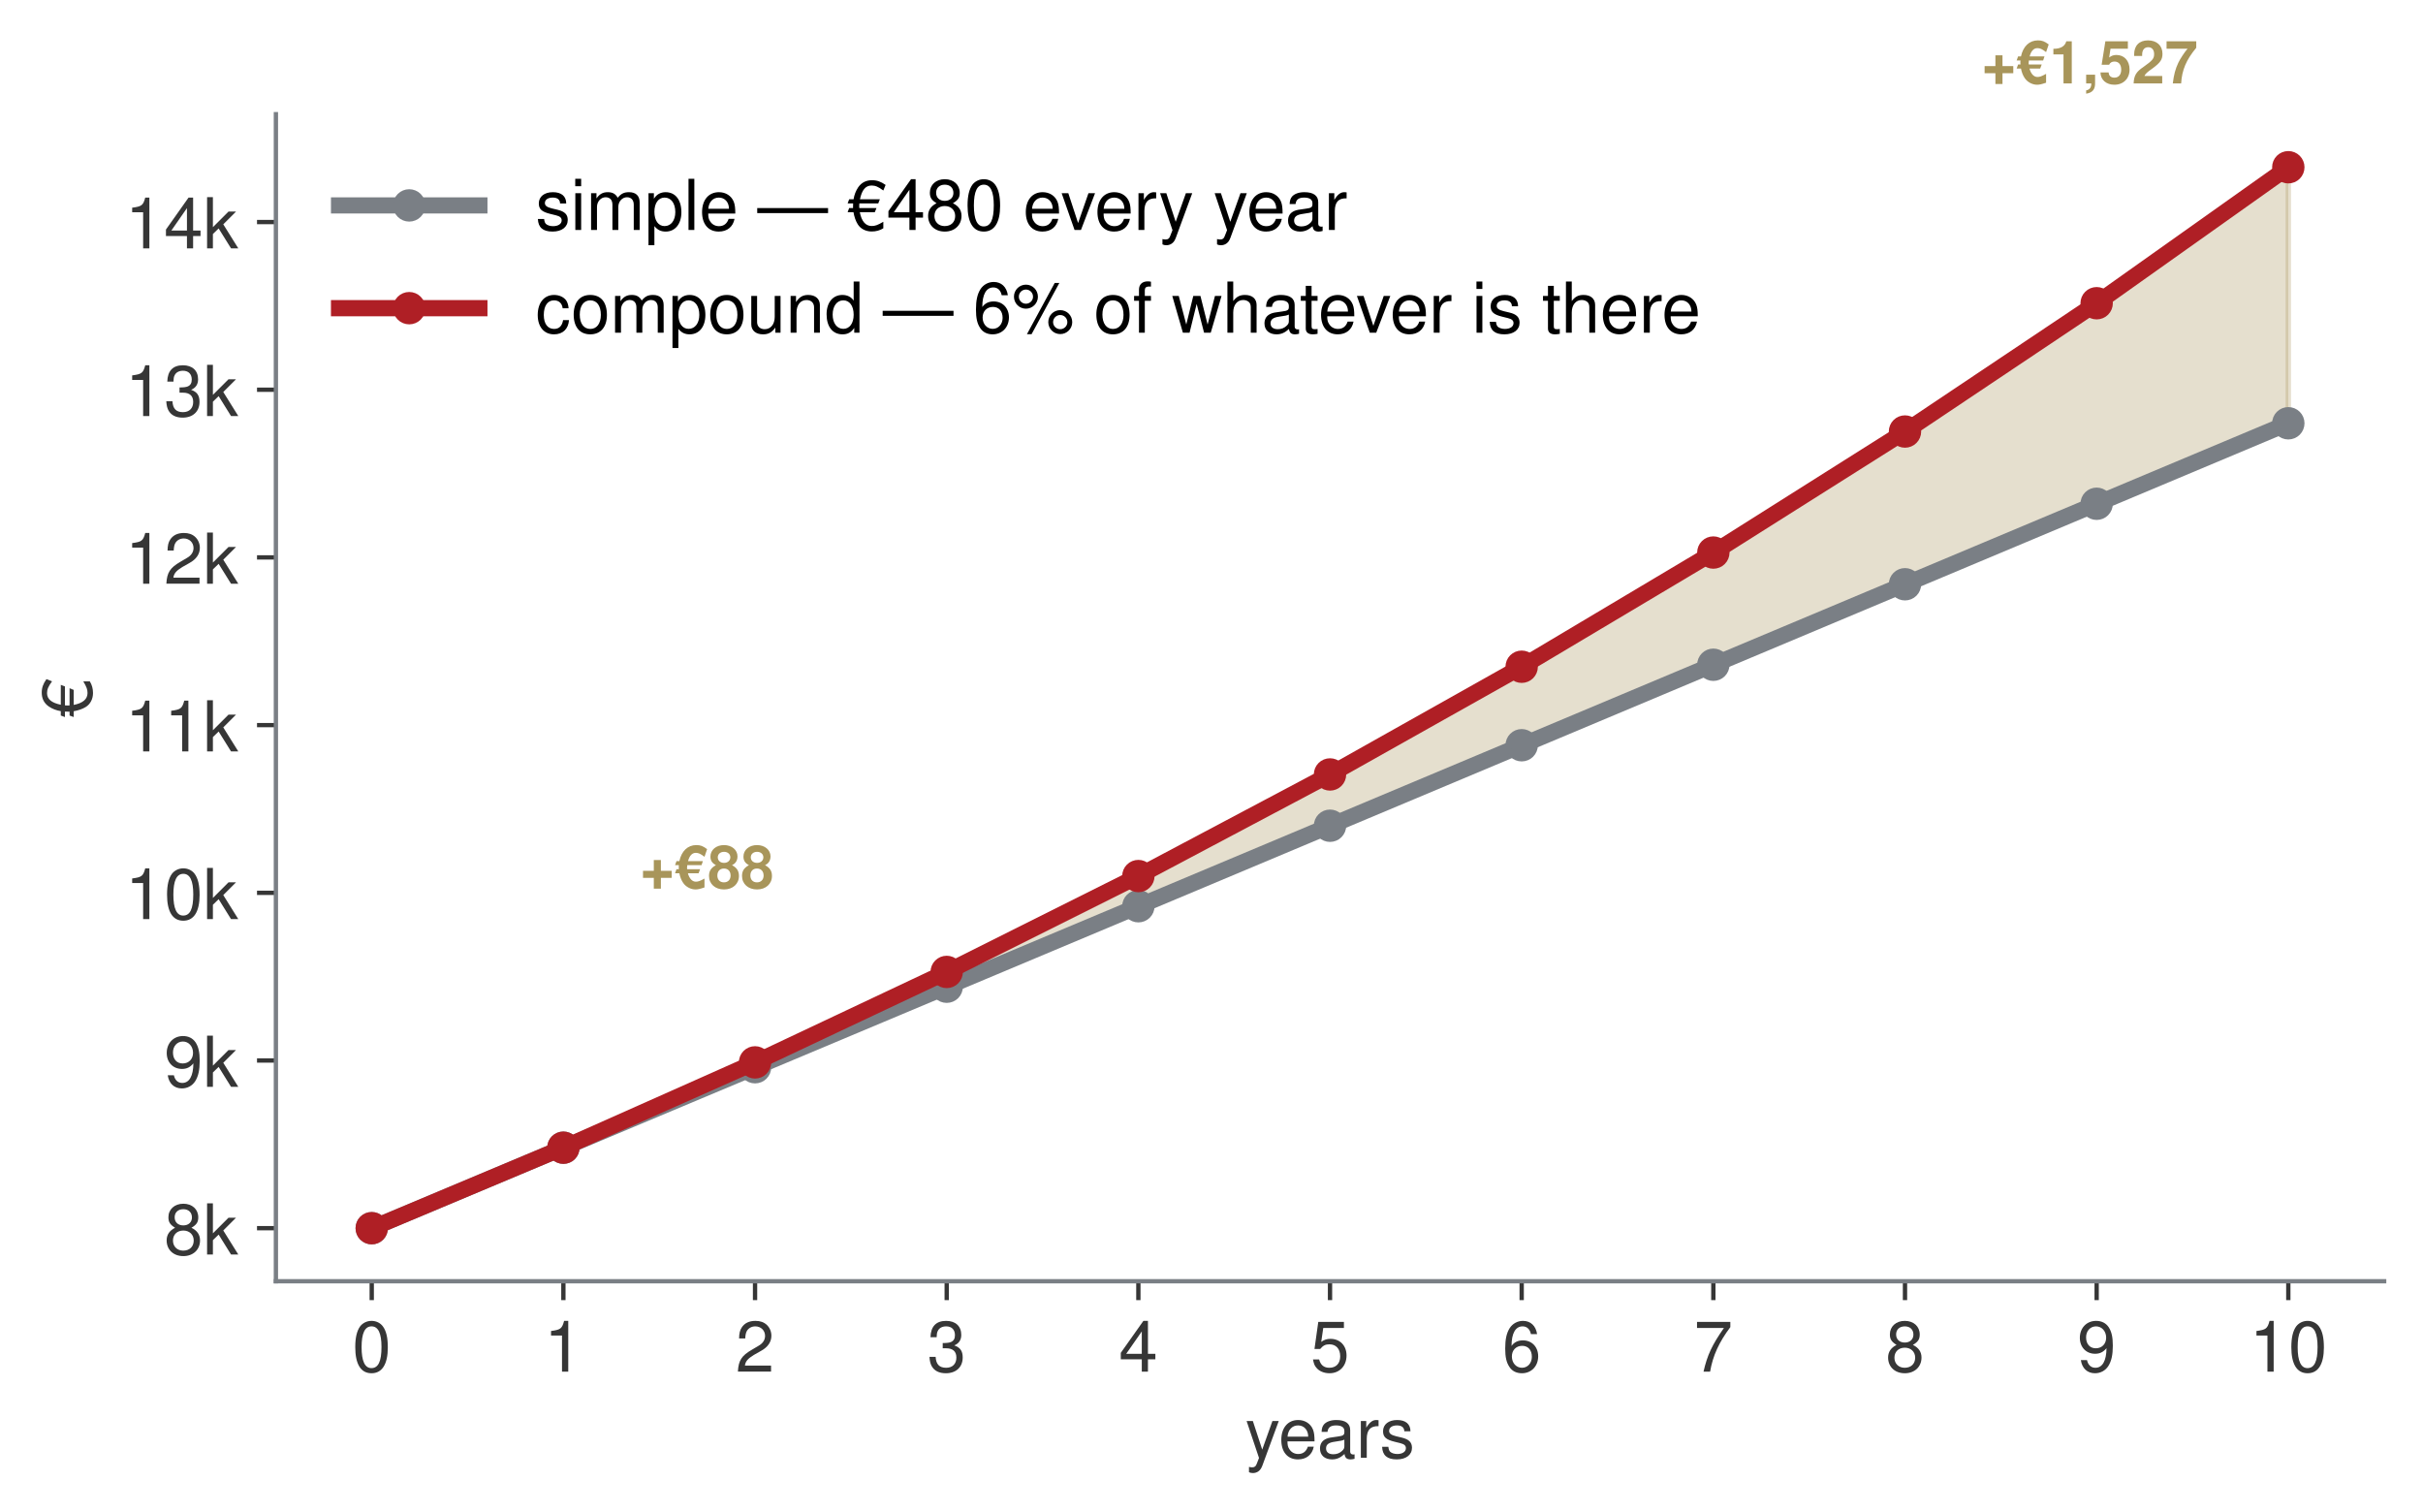
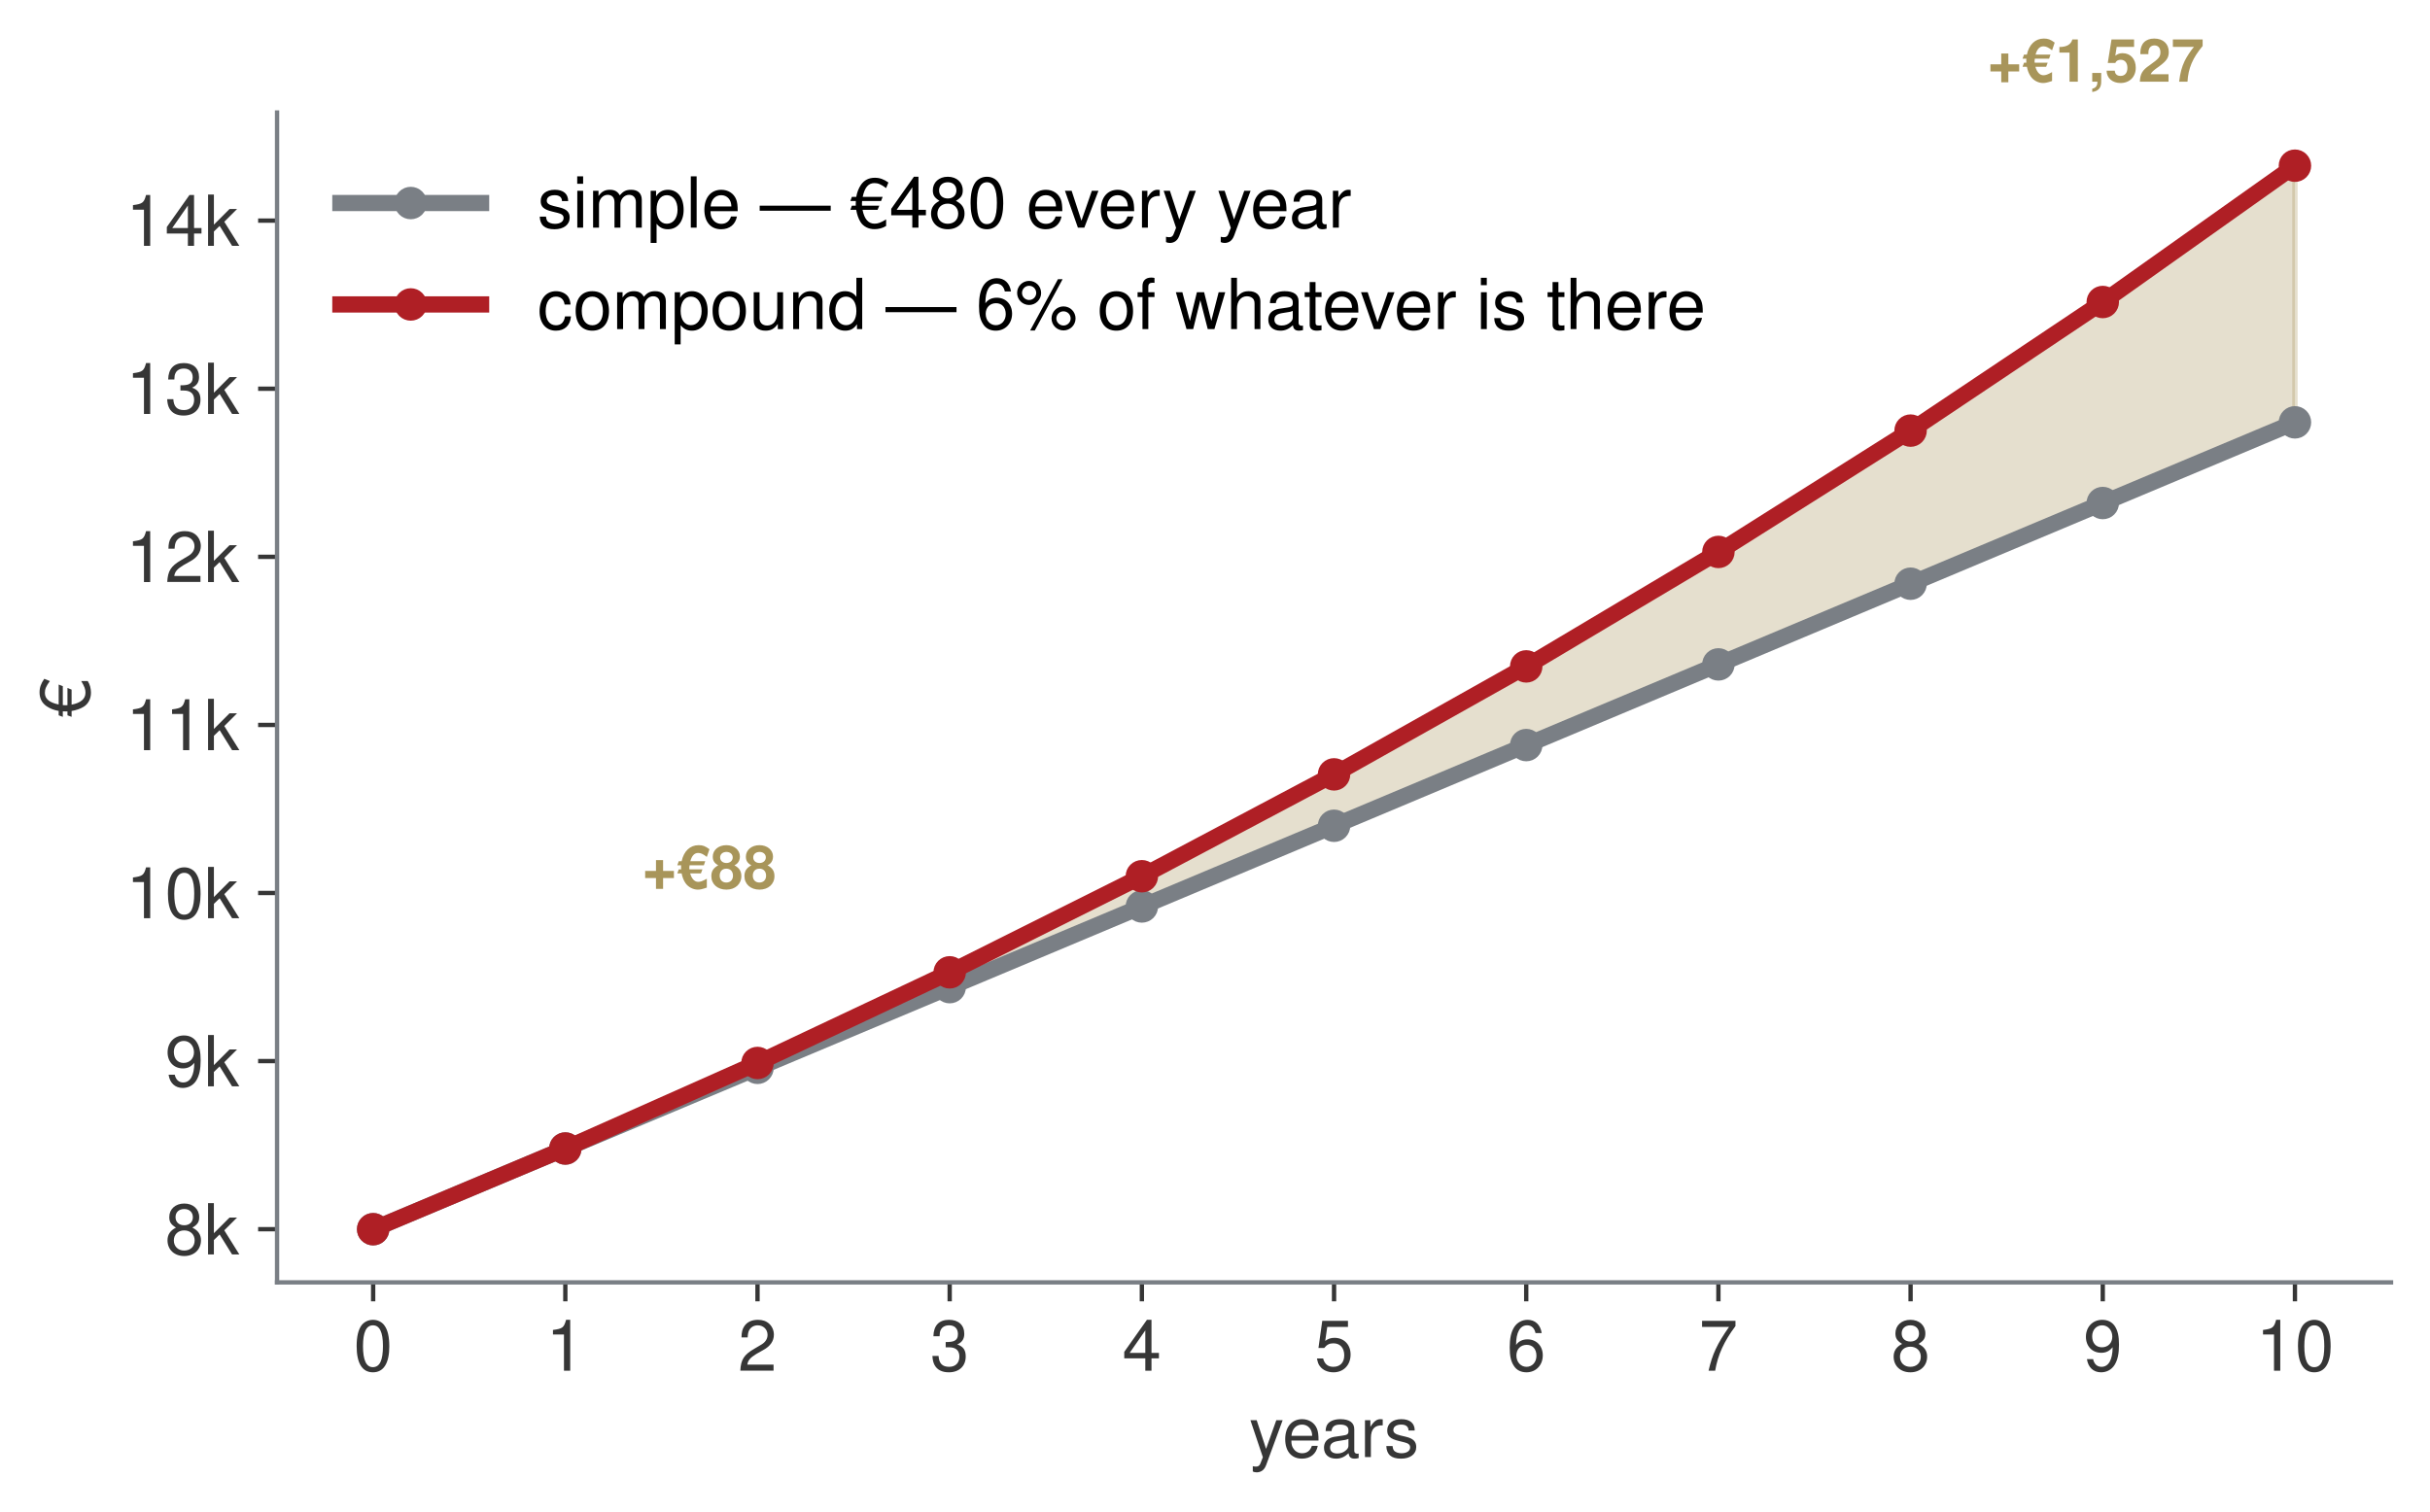
- <svg xmlns="http://www.w3.org/2000/svg" xmlns:xlink="http://www.w3.org/1999/xlink" width="448.917pt" height="280.068pt" viewBox="0 0 448.917 280.068" version="1.1">
+ <svg xmlns="http://www.w3.org/2000/svg" xmlns:xlink="http://www.w3.org/1999/xlink" width="448.994pt" height="279.283pt" viewBox="0 0 448.994 279.283" version="1.1">
  <defs>
    <style type="text/css">*{stroke-linejoin: round; stroke-linecap: butt}</style>
  </defs>
  <g id="figure_1">
    <g id="patch_1">
-       <path d="M 0 280.068  L 448.917 280.068  L 448.917 0  L 0 0  L 0 280.068  z " style="fill: none" />
+       <path d="M 0 279.283  L 448.994 279.283  L 448.994 0  L 0 0  L 0 279.283  z " style="fill: none" />
    </g>
    <g id="axes_1">
      <g id="patch_2">
-         <path d="M 51.117 237.372  L 441.717 237.372  L 441.717 21.156  L 51.117 21.156  L 51.117 237.372  z " style="fill: none" />
+         <path d="M 51.194 237.013  L 441.794 237.013  L 441.794 20.797  L 51.194 20.797  L 51.194 237.013  z " style="fill: none" />
      </g>
      <g id="FillBetweenPolyCollection_1">
        <defs>
-           <path id="m3f5563ac76" d="M 68.872 -52.524  L 68.872 -52.524  L 104.381 -67.436  L 139.89 -82.349  L 175.399 -97.262  L 210.908 -112.174  L 246.417 -127.087  L 281.927 -141.999  L 317.436 -156.912  L 352.945 -171.825  L 388.454 -186.737  L 423.963 -201.65  L 423.963 -249.084  L 423.963 -249.084  L 388.454 -223.889  L 352.945 -200.121  L 317.436 -177.698  L 281.927 -156.544  L 246.417 -136.588  L 210.908 -117.761  L 175.399 -100  L 139.89 -83.244  L 104.381 -67.436  L 68.872 -52.524  z " style="stroke: #a8955a; stroke-opacity: 0.3" />
+           <path id="m429e240615" d="M 68.948 -52.098  L 68.948 -52.098  L 104.457 -67.011  L 139.966 -81.924  L 175.475 -96.836  L 210.985 -111.749  L 246.494 -126.661  L 282.003 -141.574  L 317.512 -156.487  L 353.021 -171.399  L 388.53 -186.312  L 424.039 -201.224  L 424.039 -248.658  L 424.039 -248.658  L 388.53 -223.464  L 353.021 -199.695  L 317.512 -177.272  L 282.003 -156.118  L 246.494 -136.162  L 210.985 -117.335  L 175.475 -99.574  L 139.966 -82.818  L 104.457 -67.011  L 68.948 -52.098  z " style="stroke: #a8955a; stroke-opacity: 0.3" />
        </defs>
-         <g clip-path="url(#pa4f530c3f6)">
-           <use xlink:href="#m3f5563ac76" x="0" y="280.068" style="fill: #a8955a; fill-opacity: 0.3; stroke: #a8955a; stroke-opacity: 0.3" />
+         <g clip-path="url(#p2ccc932d09)">
+           <use xlink:href="#m429e240615" x="0" y="279.283" style="fill: #a8955a; fill-opacity: 0.3; stroke: #a8955a; stroke-opacity: 0.3" />
        </g>
      </g>
      <g id="matplotlib.axis_1">
        <g id="xtick_1">
          <g id="line2d_1">
            <defs>
-               <path id="m9f13c629ea" d="M 0 0  L 0 3.5  " style="stroke: #363636; stroke-width: 0.8" />
+               <path id="m3fc29eeb0d" d="M 0 0  L 0 3.5  " style="stroke: #363636; stroke-width: 0.8" />
            </defs>
            <g>
-               <use xlink:href="#m9f13c629ea" x="68.872" y="237.372" style="fill: #363636; stroke: #363636; stroke-width: 0.8" />
+               <use xlink:href="#m3fc29eeb0d" x="68.948" y="237.013" style="fill: #363636; stroke: #363636; stroke-width: 0.8" />
            </g>
          </g>
          <g id="text_1">
-             <text style="font-size: 13px; font-family: 'Source Sans 3', 'Source Sans Pro', 'Helvetica', 'Arial'; text-anchor: middle; fill: #363636" x="68.872" y="254.122" transform="rotate(-0 68.87197 254.122)">0</text>
+             <text style="font-size: 13px; font-family: 'Source Sans 3', 'Source Sans Pro', 'Helvetica', 'Arial'; text-anchor: middle; fill: #363636" x="68.948" y="253.338" transform="rotate(-0 68.94814 253.3382)">0</text>
          </g>
        </g>
        <g id="xtick_2">
          <g id="line2d_2">
            <g>
-               <use xlink:href="#m9f13c629ea" x="104.381" y="237.372" style="fill: #363636; stroke: #363636; stroke-width: 0.8" />
+               <use xlink:href="#m3fc29eeb0d" x="104.457" y="237.013" style="fill: #363636; stroke: #363636; stroke-width: 0.8" />
            </g>
          </g>
          <g id="text_2">
-             <text style="font-size: 13px; font-family: 'Source Sans 3', 'Source Sans Pro', 'Helvetica', 'Arial'; text-anchor: middle; fill: #363636" x="104.381" y="254.122" transform="rotate(-0 104.3811 254.122)">1</text>
+             <text style="font-size: 13px; font-family: 'Source Sans 3', 'Source Sans Pro', 'Helvetica', 'Arial'; text-anchor: middle; fill: #363636" x="104.457" y="253.338" transform="rotate(-0 104.4572 253.3382)">1</text>
          </g>
        </g>
        <g id="xtick_3">
          <g id="line2d_3">
            <g>
-               <use xlink:href="#m9f13c629ea" x="139.89" y="237.372" style="fill: #363636; stroke: #363636; stroke-width: 0.8" />
+               <use xlink:href="#m3fc29eeb0d" x="139.966" y="237.013" style="fill: #363636; stroke: #363636; stroke-width: 0.8" />
            </g>
          </g>
          <g id="text_3">
-             <text style="font-size: 13px; font-family: 'Source Sans 3', 'Source Sans Pro', 'Helvetica', 'Arial'; text-anchor: middle; fill: #363636" x="139.89" y="254.122" transform="rotate(-0 139.8901 254.122)">2</text>
+             <text style="font-size: 13px; font-family: 'Source Sans 3', 'Source Sans Pro', 'Helvetica', 'Arial'; text-anchor: middle; fill: #363636" x="139.966" y="253.338" transform="rotate(-0 139.9663 253.3382)">2</text>
          </g>
        </g>
        <g id="xtick_4">
          <g id="line2d_4">
            <g>
-               <use xlink:href="#m9f13c629ea" x="175.399" y="237.372" style="fill: #363636; stroke: #363636; stroke-width: 0.8" />
+               <use xlink:href="#m3fc29eeb0d" x="175.475" y="237.013" style="fill: #363636; stroke: #363636; stroke-width: 0.8" />
            </g>
          </g>
          <g id="text_4">
-             <text style="font-size: 13px; font-family: 'Source Sans 3', 'Source Sans Pro', 'Helvetica', 'Arial'; text-anchor: middle; fill: #363636" x="175.399" y="254.122" transform="rotate(-0 175.3992 254.122)">3</text>
+             <text style="font-size: 13px; font-family: 'Source Sans 3', 'Source Sans Pro', 'Helvetica', 'Arial'; text-anchor: middle; fill: #363636" x="175.475" y="253.338" transform="rotate(-0 175.4754 253.3382)">3</text>
          </g>
        </g>
        <g id="xtick_5">
          <g id="line2d_5">
            <g>
-               <use xlink:href="#m9f13c629ea" x="210.908" y="237.372" style="fill: #363636; stroke: #363636; stroke-width: 0.8" />
+               <use xlink:href="#m3fc29eeb0d" x="210.985" y="237.013" style="fill: #363636; stroke: #363636; stroke-width: 0.8" />
            </g>
          </g>
          <g id="text_5">
-             <text style="font-size: 13px; font-family: 'Source Sans 3', 'Source Sans Pro', 'Helvetica', 'Arial'; text-anchor: middle; fill: #363636" x="210.908" y="254.122" transform="rotate(-0 210.9083 254.122)">4</text>
+             <text style="font-size: 13px; font-family: 'Source Sans 3', 'Source Sans Pro', 'Helvetica', 'Arial'; text-anchor: middle; fill: #363636" x="210.985" y="253.338" transform="rotate(-0 210.9845 253.3382)">4</text>
          </g>
        </g>
        <g id="xtick_6">
          <g id="line2d_6">
            <g>
-               <use xlink:href="#m9f13c629ea" x="246.417" y="237.372" style="fill: #363636; stroke: #363636; stroke-width: 0.8" />
+               <use xlink:href="#m3fc29eeb0d" x="246.494" y="237.013" style="fill: #363636; stroke: #363636; stroke-width: 0.8" />
            </g>
          </g>
          <g id="text_6">
-             <text style="font-size: 13px; font-family: 'Source Sans 3', 'Source Sans Pro', 'Helvetica', 'Arial'; text-anchor: middle; fill: #363636" x="246.417" y="254.122" transform="rotate(-0 246.4174 254.122)">5</text>
+             <text style="font-size: 13px; font-family: 'Source Sans 3', 'Source Sans Pro', 'Helvetica', 'Arial'; text-anchor: middle; fill: #363636" x="246.494" y="253.338" transform="rotate(-0 246.4936 253.3382)">5</text>
          </g>
        </g>
        <g id="xtick_7">
          <g id="line2d_7">
            <g>
-               <use xlink:href="#m9f13c629ea" x="281.927" y="237.372" style="fill: #363636; stroke: #363636; stroke-width: 0.8" />
+               <use xlink:href="#m3fc29eeb0d" x="282.003" y="237.013" style="fill: #363636; stroke: #363636; stroke-width: 0.8" />
            </g>
          </g>
          <g id="text_7">
-             <text style="font-size: 13px; font-family: 'Source Sans 3', 'Source Sans Pro', 'Helvetica', 'Arial'; text-anchor: middle; fill: #363636" x="281.927" y="254.122" transform="rotate(-0 281.9265 254.122)">6</text>
+             <text style="font-size: 13px; font-family: 'Source Sans 3', 'Source Sans Pro', 'Helvetica', 'Arial'; text-anchor: middle; fill: #363636" x="282.003" y="253.338" transform="rotate(-0 282.0027 253.3382)">6</text>
          </g>
        </g>
        <g id="xtick_8">
          <g id="line2d_8">
            <g>
-               <use xlink:href="#m9f13c629ea" x="317.436" y="237.372" style="fill: #363636; stroke: #363636; stroke-width: 0.8" />
+               <use xlink:href="#m3fc29eeb0d" x="317.512" y="237.013" style="fill: #363636; stroke: #363636; stroke-width: 0.8" />
            </g>
          </g>
          <g id="text_8">
-             <text style="font-size: 13px; font-family: 'Source Sans 3', 'Source Sans Pro', 'Helvetica', 'Arial'; text-anchor: middle; fill: #363636" x="317.436" y="254.122" transform="rotate(-0 317.4356 254.122)">7</text>
+             <text style="font-size: 13px; font-family: 'Source Sans 3', 'Source Sans Pro', 'Helvetica', 'Arial'; text-anchor: middle; fill: #363636" x="317.512" y="253.338" transform="rotate(-0 317.5118 253.3382)">7</text>
          </g>
        </g>
        <g id="xtick_9">
          <g id="line2d_9">
            <g>
-               <use xlink:href="#m9f13c629ea" x="352.945" y="237.372" style="fill: #363636; stroke: #363636; stroke-width: 0.8" />
+               <use xlink:href="#m3fc29eeb0d" x="353.021" y="237.013" style="fill: #363636; stroke: #363636; stroke-width: 0.8" />
            </g>
          </g>
          <g id="text_9">
-             <text style="font-size: 13px; font-family: 'Source Sans 3', 'Source Sans Pro', 'Helvetica', 'Arial'; text-anchor: middle; fill: #363636" x="352.945" y="254.122" transform="rotate(-0 352.9447 254.122)">8</text>
+             <text style="font-size: 13px; font-family: 'Source Sans 3', 'Source Sans Pro', 'Helvetica', 'Arial'; text-anchor: middle; fill: #363636" x="353.021" y="253.338" transform="rotate(-0 353.0209 253.3382)">8</text>
          </g>
        </g>
        <g id="xtick_10">
          <g id="line2d_10">
            <g>
-               <use xlink:href="#m9f13c629ea" x="388.454" y="237.372" style="fill: #363636; stroke: #363636; stroke-width: 0.8" />
+               <use xlink:href="#m3fc29eeb0d" x="388.53" y="237.013" style="fill: #363636; stroke: #363636; stroke-width: 0.8" />
            </g>
          </g>
          <g id="text_10">
-             <text style="font-size: 13px; font-family: 'Source Sans 3', 'Source Sans Pro', 'Helvetica', 'Arial'; text-anchor: middle; fill: #363636" x="388.454" y="254.122" transform="rotate(-0 388.4538 254.122)">9</text>
+             <text style="font-size: 13px; font-family: 'Source Sans 3', 'Source Sans Pro', 'Helvetica', 'Arial'; text-anchor: middle; fill: #363636" x="388.53" y="253.338" transform="rotate(-0 388.53 253.3382)">9</text>
          </g>
        </g>
        <g id="xtick_11">
          <g id="line2d_11">
            <g>
-               <use xlink:href="#m9f13c629ea" x="423.963" y="237.372" style="fill: #363636; stroke: #363636; stroke-width: 0.8" />
+               <use xlink:href="#m3fc29eeb0d" x="424.039" y="237.013" style="fill: #363636; stroke: #363636; stroke-width: 0.8" />
            </g>
          </g>
          <g id="text_11">
-             <text style="font-size: 13px; font-family: 'Source Sans 3', 'Source Sans Pro', 'Helvetica', 'Arial'; text-anchor: middle; fill: #363636" x="423.963" y="254.122" transform="rotate(-0 423.9629 254.122)">10</text>
+             <text style="font-size: 13px; font-family: 'Source Sans 3', 'Source Sans Pro', 'Helvetica', 'Arial'; text-anchor: middle; fill: #363636" x="424.039" y="253.338" transform="rotate(-0 424.039 253.3382)">10</text>
          </g>
        </g>
        <g id="text_12">
-           <text style="font-size: 13px; font-family: 'Source Sans 3', 'Source Sans Pro', 'Helvetica', 'Arial'; text-anchor: middle; fill: #363636" x="246.417" y="270.081" transform="rotate(-0 246.4174 270.0809)">years</text>
+           <text style="font-size: 13px; font-family: 'Source Sans 3', 'Source Sans Pro', 'Helvetica', 'Arial'; text-anchor: middle; fill: #363636" x="246.494" y="269.296" transform="rotate(-0 246.4936 269.2962)">years</text>
        </g>
      </g>
      <g id="matplotlib.axis_2">
        <g id="ytick_1">
          <g id="line2d_12">
            <defs>
-               <path id="m40bd2db6f1" d="M 0 0  L -3.5 0  " style="stroke: #363636; stroke-width: 0.8" />
+               <path id="m4758bddf88" d="M 0 0  L -3.5 0  " style="stroke: #363636; stroke-width: 0.8" />
            </defs>
            <g>
-               <use xlink:href="#m40bd2db6f1" x="51.117" y="227.544" style="fill: #363636; stroke: #363636; stroke-width: 0.8" />
+               <use xlink:href="#m4758bddf88" x="51.194" y="227.185" style="fill: #363636; stroke: #363636; stroke-width: 0.8" />
            </g>
          </g>
          <g id="text_13">
-             <text style="font-size: 13px; font-family: 'Source Sans 3', 'Source Sans Pro', 'Helvetica', 'Arial'; text-anchor: end; fill: #363636" x="44.117" y="232.419" transform="rotate(-0 44.11742 232.419)">8k</text>
+             <text style="font-size: 13px; font-family: 'Source Sans 3', 'Source Sans Pro', 'Helvetica', 'Arial'; text-anchor: end; fill: #363636" x="44.194" y="231.847" transform="rotate(-0 44.19359 231.8475)">8k</text>
          </g>
        </g>
        <g id="ytick_2">
          <g id="line2d_13">
            <g>
-               <use xlink:href="#m40bd2db6f1" x="51.117" y="196.476" style="fill: #363636; stroke: #363636; stroke-width: 0.8" />
+               <use xlink:href="#m4758bddf88" x="51.194" y="196.117" style="fill: #363636; stroke: #363636; stroke-width: 0.8" />
            </g>
          </g>
          <g id="text_14">
-             <text style="font-size: 13px; font-family: 'Source Sans 3', 'Source Sans Pro', 'Helvetica', 'Arial'; text-anchor: end; fill: #363636" x="44.117" y="201.351" transform="rotate(-0 44.11742 201.351)">9k</text>
+             <text style="font-size: 13px; font-family: 'Source Sans 3', 'Source Sans Pro', 'Helvetica', 'Arial'; text-anchor: end; fill: #363636" x="44.194" y="200.78" transform="rotate(-0 44.19359 200.7796)">9k</text>
          </g>
        </g>
        <g id="ytick_3">
          <g id="line2d_14">
            <g>
-               <use xlink:href="#m40bd2db6f1" x="51.117" y="165.408" style="fill: #363636; stroke: #363636; stroke-width: 0.8" />
+               <use xlink:href="#m4758bddf88" x="51.194" y="165.049" style="fill: #363636; stroke: #363636; stroke-width: 0.8" />
            </g>
          </g>
          <g id="text_15">
-             <text style="font-size: 13px; font-family: 'Source Sans 3', 'Source Sans Pro', 'Helvetica', 'Arial'; text-anchor: end; fill: #363636" x="44.117" y="170.283" transform="rotate(-0 44.11742 170.2831)">10k</text>
+             <text style="font-size: 13px; font-family: 'Source Sans 3', 'Source Sans Pro', 'Helvetica', 'Arial'; text-anchor: end; fill: #363636" x="44.194" y="169.712" transform="rotate(-0 44.19359 169.7116)">10k</text>
          </g>
        </g>
        <g id="ytick_4">
          <g id="line2d_15">
            <g>
-               <use xlink:href="#m40bd2db6f1" x="51.117" y="134.34" style="fill: #363636; stroke: #363636; stroke-width: 0.8" />
+               <use xlink:href="#m4758bddf88" x="51.194" y="133.981" style="fill: #363636; stroke: #363636; stroke-width: 0.8" />
            </g>
          </g>
          <g id="text_16">
-             <text style="font-size: 13px; font-family: 'Source Sans 3', 'Source Sans Pro', 'Helvetica', 'Arial'; text-anchor: end; fill: #363636" x="44.117" y="139.215" transform="rotate(-0 44.11742 139.2152)">11k</text>
+             <text style="font-size: 13px; font-family: 'Source Sans 3', 'Source Sans Pro', 'Helvetica', 'Arial'; text-anchor: end; fill: #363636" x="44.194" y="138.644" transform="rotate(-0 44.19359 138.6437)">11k</text>
          </g>
        </g>
        <g id="ytick_5">
          <g id="line2d_16">
            <g>
-               <use xlink:href="#m40bd2db6f1" x="51.117" y="103.272" style="fill: #363636; stroke: #363636; stroke-width: 0.8" />
+               <use xlink:href="#m4758bddf88" x="51.194" y="102.913" style="fill: #363636; stroke: #363636; stroke-width: 0.8" />
            </g>
          </g>
          <g id="text_17">
-             <text style="font-size: 13px; font-family: 'Source Sans 3', 'Source Sans Pro', 'Helvetica', 'Arial'; text-anchor: end; fill: #363636" x="44.117" y="108.147" transform="rotate(-0 44.11742 108.1472)">12k</text>
+             <text style="font-size: 13px; font-family: 'Source Sans 3', 'Source Sans Pro', 'Helvetica', 'Arial'; text-anchor: end; fill: #363636" x="44.194" y="107.576" transform="rotate(-0 44.19359 107.5758)">12k</text>
          </g>
        </g>
        <g id="ytick_6">
          <g id="line2d_17">
            <g>
-               <use xlink:href="#m40bd2db6f1" x="51.117" y="72.204" style="fill: #363636; stroke: #363636; stroke-width: 0.8" />
+               <use xlink:href="#m4758bddf88" x="51.194" y="71.845" style="fill: #363636; stroke: #363636; stroke-width: 0.8" />
            </g>
          </g>
          <g id="text_18">
-             <text style="font-size: 13px; font-family: 'Source Sans 3', 'Source Sans Pro', 'Helvetica', 'Arial'; text-anchor: end; fill: #363636" x="44.117" y="77.079" transform="rotate(-0 44.11742 77.07932)">13k</text>
+             <text style="font-size: 13px; font-family: 'Source Sans 3', 'Source Sans Pro', 'Helvetica', 'Arial'; text-anchor: end; fill: #363636" x="44.194" y="76.508" transform="rotate(-0 44.19359 76.50784)">13k</text>
          </g>
        </g>
        <g id="ytick_7">
          <g id="line2d_18">
            <g>
-               <use xlink:href="#m40bd2db6f1" x="51.117" y="41.136" style="fill: #363636; stroke: #363636; stroke-width: 0.8" />
+               <use xlink:href="#m4758bddf88" x="51.194" y="40.777" style="fill: #363636; stroke: #363636; stroke-width: 0.8" />
            </g>
          </g>
          <g id="text_19">
-             <text style="font-size: 13px; font-family: 'Source Sans 3', 'Source Sans Pro', 'Helvetica', 'Arial'; text-anchor: end; fill: #363636" x="44.117" y="46.011" transform="rotate(-0 44.11742 46.01139)">14k</text>
+             <text style="font-size: 13px; font-family: 'Source Sans 3', 'Source Sans Pro', 'Helvetica', 'Arial'; text-anchor: end; fill: #363636" x="44.194" y="45.44" transform="rotate(-0 44.19359 45.43991)">14k</text>
          </g>
        </g>
        <g id="text_20">
-           <text style="font-size: 13px; font-family: 'Source Sans 3', 'Source Sans Pro', 'Helvetica', 'Arial'; text-anchor: middle; fill: #363636" x="16.95" y="129.264" transform="rotate(-90 16.95 129.264)">€</text>
+           <text style="font-size: 13px; font-family: 'Source Sans 3', 'Source Sans Pro', 'Helvetica', 'Arial'; text-anchor: middle; fill: #363636" x="16.525" y="128.905" transform="rotate(-90 16.52547 128.9047)">€</text>
        </g>
      </g>
      <g id="line2d_19">
-         <path d="M 68.872 227.544  L 104.381 212.631  L 139.89 197.719  L 175.399 182.806  L 210.908 167.894  L 246.417 152.981  L 281.927 138.068  L 317.436 123.156  L 352.945 108.243  L 388.454 93.331  L 423.963 78.418  " clip-path="url(#pa4f530c3f6)" style="fill: none; stroke: #7a7f85; stroke-width: 3; stroke-linecap: square" />
+         <path d="M 68.948 227.185  L 104.457 212.272  L 139.966 197.36  L 175.475 182.447  L 210.985 167.534  L 246.494 152.622  L 282.003 137.709  L 317.512 122.797  L 353.021 107.884  L 388.53 92.971  L 424.039 78.059  " clip-path="url(#p2ccc932d09)" style="fill: none; stroke: #7a7f85; stroke-width: 3; stroke-linecap: square" />
        <defs>
-           <path id="mb9d8a73491" d="M 0 2.5  C 0.663 2.5 1.299 2.237 1.768 1.768  C 2.237 1.299 2.5 0.663 2.5 0  C 2.5 -0.663 2.237 -1.299 1.768 -1.768  C 1.299 -2.237 0.663 -2.5 0 -2.5  C -0.663 -2.5 -1.299 -2.237 -1.768 -1.768  C -2.237 -1.299 -2.5 -0.663 -2.5 0  C -2.5 0.663 -2.237 1.299 -1.768 1.768  C -1.299 2.237 -0.663 2.5 0 2.5  z " style="stroke: #7a7f85" />
+           <path id="me09669a8a6" d="M 0 2.5  C 0.663 2.5 1.299 2.237 1.768 1.768  C 2.237 1.299 2.5 0.663 2.5 0  C 2.5 -0.663 2.237 -1.299 1.768 -1.768  C 1.299 -2.237 0.663 -2.5 0 -2.5  C -0.663 -2.5 -1.299 -2.237 -1.768 -1.768  C -2.237 -1.299 -2.5 -0.663 -2.5 0  C -2.5 0.663 -2.237 1.299 -1.768 1.768  C -1.299 2.237 -0.663 2.5 0 2.5  z " style="stroke: #7a7f85" />
        </defs>
-         <g clip-path="url(#pa4f530c3f6)">
-           <use xlink:href="#mb9d8a73491" x="68.872" y="227.544" style="fill: #7a7f85; stroke: #7a7f85" />
-           <use xlink:href="#mb9d8a73491" x="104.381" y="212.631" style="fill: #7a7f85; stroke: #7a7f85" />
-           <use xlink:href="#mb9d8a73491" x="139.89" y="197.719" style="fill: #7a7f85; stroke: #7a7f85" />
-           <use xlink:href="#mb9d8a73491" x="175.399" y="182.806" style="fill: #7a7f85; stroke: #7a7f85" />
-           <use xlink:href="#mb9d8a73491" x="210.908" y="167.894" style="fill: #7a7f85; stroke: #7a7f85" />
-           <use xlink:href="#mb9d8a73491" x="246.417" y="152.981" style="fill: #7a7f85; stroke: #7a7f85" />
-           <use xlink:href="#mb9d8a73491" x="281.927" y="138.068" style="fill: #7a7f85; stroke: #7a7f85" />
-           <use xlink:href="#mb9d8a73491" x="317.436" y="123.156" style="fill: #7a7f85; stroke: #7a7f85" />
-           <use xlink:href="#mb9d8a73491" x="352.945" y="108.243" style="fill: #7a7f85; stroke: #7a7f85" />
-           <use xlink:href="#mb9d8a73491" x="388.454" y="93.331" style="fill: #7a7f85; stroke: #7a7f85" />
-           <use xlink:href="#mb9d8a73491" x="423.963" y="78.418" style="fill: #7a7f85; stroke: #7a7f85" />
+         <g clip-path="url(#p2ccc932d09)">
+           <use xlink:href="#me09669a8a6" x="68.948" y="227.185" style="fill: #7a7f85; stroke: #7a7f85" />
+           <use xlink:href="#me09669a8a6" x="104.457" y="212.272" style="fill: #7a7f85; stroke: #7a7f85" />
+           <use xlink:href="#me09669a8a6" x="139.966" y="197.36" style="fill: #7a7f85; stroke: #7a7f85" />
+           <use xlink:href="#me09669a8a6" x="175.475" y="182.447" style="fill: #7a7f85; stroke: #7a7f85" />
+           <use xlink:href="#me09669a8a6" x="210.985" y="167.534" style="fill: #7a7f85; stroke: #7a7f85" />
+           <use xlink:href="#me09669a8a6" x="246.494" y="152.622" style="fill: #7a7f85; stroke: #7a7f85" />
+           <use xlink:href="#me09669a8a6" x="282.003" y="137.709" style="fill: #7a7f85; stroke: #7a7f85" />
+           <use xlink:href="#me09669a8a6" x="317.512" y="122.797" style="fill: #7a7f85; stroke: #7a7f85" />
+           <use xlink:href="#me09669a8a6" x="353.021" y="107.884" style="fill: #7a7f85; stroke: #7a7f85" />
+           <use xlink:href="#me09669a8a6" x="388.53" y="92.971" style="fill: #7a7f85; stroke: #7a7f85" />
+           <use xlink:href="#me09669a8a6" x="424.039" y="78.059" style="fill: #7a7f85; stroke: #7a7f85" />
        </g>
      </g>
      <g id="line2d_20">
-         <path d="M 68.872 227.544  L 104.381 212.631  L 139.89 196.824  L 175.399 180.068  L 210.908 162.307  L 246.417 143.48  L 281.927 123.524  L 317.436 102.37  L 352.945 79.947  L 388.454 56.178  L 423.963 30.984  " clip-path="url(#pa4f530c3f6)" style="fill: none; stroke: #af1f25; stroke-width: 3; stroke-linecap: square" />
+         <path d="M 68.948 227.185  L 104.457 212.272  L 139.966 196.465  L 175.475 179.709  L 210.985 161.948  L 246.494 143.121  L 282.003 123.165  L 317.512 102.011  L 353.021 79.588  L 388.53 55.819  L 424.039 30.625  " clip-path="url(#p2ccc932d09)" style="fill: none; stroke: #af1f25; stroke-width: 3; stroke-linecap: square" />
        <defs>
-           <path id="mfd43e9a0b6" d="M 0 2.5  C 0.663 2.5 1.299 2.237 1.768 1.768  C 2.237 1.299 2.5 0.663 2.5 0  C 2.5 -0.663 2.237 -1.299 1.768 -1.768  C 1.299 -2.237 0.663 -2.5 0 -2.5  C -0.663 -2.5 -1.299 -2.237 -1.768 -1.768  C -2.237 -1.299 -2.5 -0.663 -2.5 0  C -2.5 0.663 -2.237 1.299 -1.768 1.768  C -1.299 2.237 -0.663 2.5 0 2.5  z " style="stroke: #af1f25" />
+           <path id="m3ef8ff2f94" d="M 0 2.5  C 0.663 2.5 1.299 2.237 1.768 1.768  C 2.237 1.299 2.5 0.663 2.5 0  C 2.5 -0.663 2.237 -1.299 1.768 -1.768  C 1.299 -2.237 0.663 -2.5 0 -2.5  C -0.663 -2.5 -1.299 -2.237 -1.768 -1.768  C -2.237 -1.299 -2.5 -0.663 -2.5 0  C -2.5 0.663 -2.237 1.299 -1.768 1.768  C -1.299 2.237 -0.663 2.5 0 2.5  z " style="stroke: #af1f25" />
        </defs>
-         <g clip-path="url(#pa4f530c3f6)">
-           <use xlink:href="#mfd43e9a0b6" x="68.872" y="227.544" style="fill: #af1f25; stroke: #af1f25" />
-           <use xlink:href="#mfd43e9a0b6" x="104.381" y="212.631" style="fill: #af1f25; stroke: #af1f25" />
-           <use xlink:href="#mfd43e9a0b6" x="139.89" y="196.824" style="fill: #af1f25; stroke: #af1f25" />
-           <use xlink:href="#mfd43e9a0b6" x="175.399" y="180.068" style="fill: #af1f25; stroke: #af1f25" />
-           <use xlink:href="#mfd43e9a0b6" x="210.908" y="162.307" style="fill: #af1f25; stroke: #af1f25" />
-           <use xlink:href="#mfd43e9a0b6" x="246.417" y="143.48" style="fill: #af1f25; stroke: #af1f25" />
-           <use xlink:href="#mfd43e9a0b6" x="281.927" y="123.524" style="fill: #af1f25; stroke: #af1f25" />
-           <use xlink:href="#mfd43e9a0b6" x="317.436" y="102.37" style="fill: #af1f25; stroke: #af1f25" />
-           <use xlink:href="#mfd43e9a0b6" x="352.945" y="79.947" style="fill: #af1f25; stroke: #af1f25" />
-           <use xlink:href="#mfd43e9a0b6" x="388.454" y="56.178" style="fill: #af1f25; stroke: #af1f25" />
-           <use xlink:href="#mfd43e9a0b6" x="423.963" y="30.984" style="fill: #af1f25; stroke: #af1f25" />
+         <g clip-path="url(#p2ccc932d09)">
+           <use xlink:href="#m3ef8ff2f94" x="68.948" y="227.185" style="fill: #af1f25; stroke: #af1f25" />
+           <use xlink:href="#m3ef8ff2f94" x="104.457" y="212.272" style="fill: #af1f25; stroke: #af1f25" />
+           <use xlink:href="#m3ef8ff2f94" x="139.966" y="196.465" style="fill: #af1f25; stroke: #af1f25" />
+           <use xlink:href="#m3ef8ff2f94" x="175.475" y="179.709" style="fill: #af1f25; stroke: #af1f25" />
+           <use xlink:href="#m3ef8ff2f94" x="210.985" y="161.948" style="fill: #af1f25; stroke: #af1f25" />
+           <use xlink:href="#m3ef8ff2f94" x="246.494" y="143.121" style="fill: #af1f25; stroke: #af1f25" />
+           <use xlink:href="#m3ef8ff2f94" x="282.003" y="123.165" style="fill: #af1f25; stroke: #af1f25" />
+           <use xlink:href="#m3ef8ff2f94" x="317.512" y="102.011" style="fill: #af1f25; stroke: #af1f25" />
+           <use xlink:href="#m3ef8ff2f94" x="353.021" y="79.588" style="fill: #af1f25; stroke: #af1f25" />
+           <use xlink:href="#m3ef8ff2f94" x="388.53" y="55.819" style="fill: #af1f25; stroke: #af1f25" />
+           <use xlink:href="#m3ef8ff2f94" x="424.039" y="30.625" style="fill: #af1f25; stroke: #af1f25" />
        </g>
      </g>
      <g id="patch_3">
-         <path d="M 51.117 237.372  L 51.117 21.156  " style="fill: none; stroke: #7a7f85; stroke-width: 0.8; stroke-linejoin: miter; stroke-linecap: square" />
+         <path d="M 51.194 237.013  L 51.194 20.797  " style="fill: none; stroke: #7a7f85; stroke-width: 0.8; stroke-linejoin: miter; stroke-linecap: square" />
      </g>
      <g id="patch_4">
-         <path d="M 51.117 237.372  L 441.717 237.372  " style="fill: none; stroke: #7a7f85; stroke-width: 0.8; stroke-linejoin: miter; stroke-linecap: square" />
+         <path d="M 51.194 237.013  L 441.794 237.013  " style="fill: none; stroke: #7a7f85; stroke-width: 0.8; stroke-linejoin: miter; stroke-linecap: square" />
      </g>
      <g id="text_21">
-         <text style="font-weight: 700; font-size: 11px; font-family: 'Source Sans 3', 'Source Sans Pro', 'Helvetica', 'Arial'; text-anchor: start; fill: #a8955a" x="118.585" y="164.534" transform="rotate(-0 118.5847 164.5342)">+€88</text>
+         <text style="font-weight: 700; font-size: 11px; font-family: 'Source Sans 3', 'Source Sans Pro', 'Helvetica', 'Arial'; text-anchor: start; fill: #a8955a" x="118.661" y="164.175" transform="rotate(-0 118.6609 164.175)">+€88</text>
      </g>
      <g id="text_22">
-         <text style="font-weight: 700; font-size: 11px; font-family: 'Source Sans 3', 'Source Sans Pro', 'Helvetica', 'Arial'; text-anchor: start; fill: #a8955a" x="367.148" y="15.45" transform="rotate(-0 367.1483 15.45)">+€1,527</text>
+         <text style="font-weight: 700; font-size: 11px; font-family: 'Source Sans 3', 'Source Sans Pro', 'Helvetica', 'Arial'; text-anchor: start; fill: #a8955a" x="367.225" y="15.091" transform="rotate(-0 367.2245 15.09078)">+€1,527</text>
      </g>
      <g id="legend_1">
        <g id="line2d_21">
-           <path d="M 62.817 38.056  L 75.817 38.056  L 88.817 38.056  " style="fill: none; stroke: #7a7f85; stroke-width: 3; stroke-linecap: square" />
+           <path d="M 62.894 37.526  L 75.894 37.526  L 88.894 37.526  " style="fill: none; stroke: #7a7f85; stroke-width: 3; stroke-linecap: square" />
          <g>
-             <use xlink:href="#mb9d8a73491" x="75.817" y="38.056" style="fill: #7a7f85; stroke: #7a7f85" />
+             <use xlink:href="#me09669a8a6" x="75.894" y="37.526" style="fill: #7a7f85; stroke: #7a7f85" />
          </g>
        </g>
        <g id="text_23">
-           <text style="font-size: 13px; font-family: 'Source Sans 3', 'Source Sans Pro', 'Helvetica', 'Arial'; text-anchor: start" x="99.217" y="42.606" transform="rotate(-0 99.21742 42.60596)">simple — €480 every year</text>
+           <text style="font-size: 13px; font-family: 'Source Sans 3', 'Source Sans Pro', 'Helvetica', 'Arial'; text-anchor: start" x="99.294" y="42.076" transform="rotate(-0 99.29359 42.07612)">simple — €480 every year</text>
        </g>
        <g id="line2d_22">
-           <path d="M 62.817 57.093  L 75.817 57.093  L 88.817 57.093  " style="fill: none; stroke: #af1f25; stroke-width: 3; stroke-linecap: square" />
+           <path d="M 62.894 56.27  L 75.894 56.27  L 88.894 56.27  " style="fill: none; stroke: #af1f25; stroke-width: 3; stroke-linecap: square" />
          <g>
-             <use xlink:href="#mfd43e9a0b6" x="75.817" y="57.093" style="fill: #af1f25; stroke: #af1f25" />
+             <use xlink:href="#m3ef8ff2f94" x="75.894" y="56.27" style="fill: #af1f25; stroke: #af1f25" />
          </g>
        </g>
        <g id="text_24">
-           <text style="font-size: 13px; font-family: 'Source Sans 3', 'Source Sans Pro', 'Helvetica', 'Arial'; text-anchor: start" x="99.217" y="61.643" transform="rotate(-0 99.21742 61.64284)">compound — 6% of whatever is there</text>
+           <text style="font-size: 13px; font-family: 'Source Sans 3', 'Source Sans Pro', 'Helvetica', 'Arial'; text-anchor: start" x="99.294" y="60.82" transform="rotate(-0 99.29359 60.8205)">compound — 6% of whatever is there</text>
        </g>
      </g>
    </g>
  </g>
  <defs>
-     <clipPath id="pa4f530c3f6">
-       <rect x="51.117" y="21.156" width="390.6" height="216.216" />
+     <clipPath id="p2ccc932d09">
+       <rect x="51.194" y="20.797" width="390.6" height="216.216" />
    </clipPath>
  </defs>
</svg>
